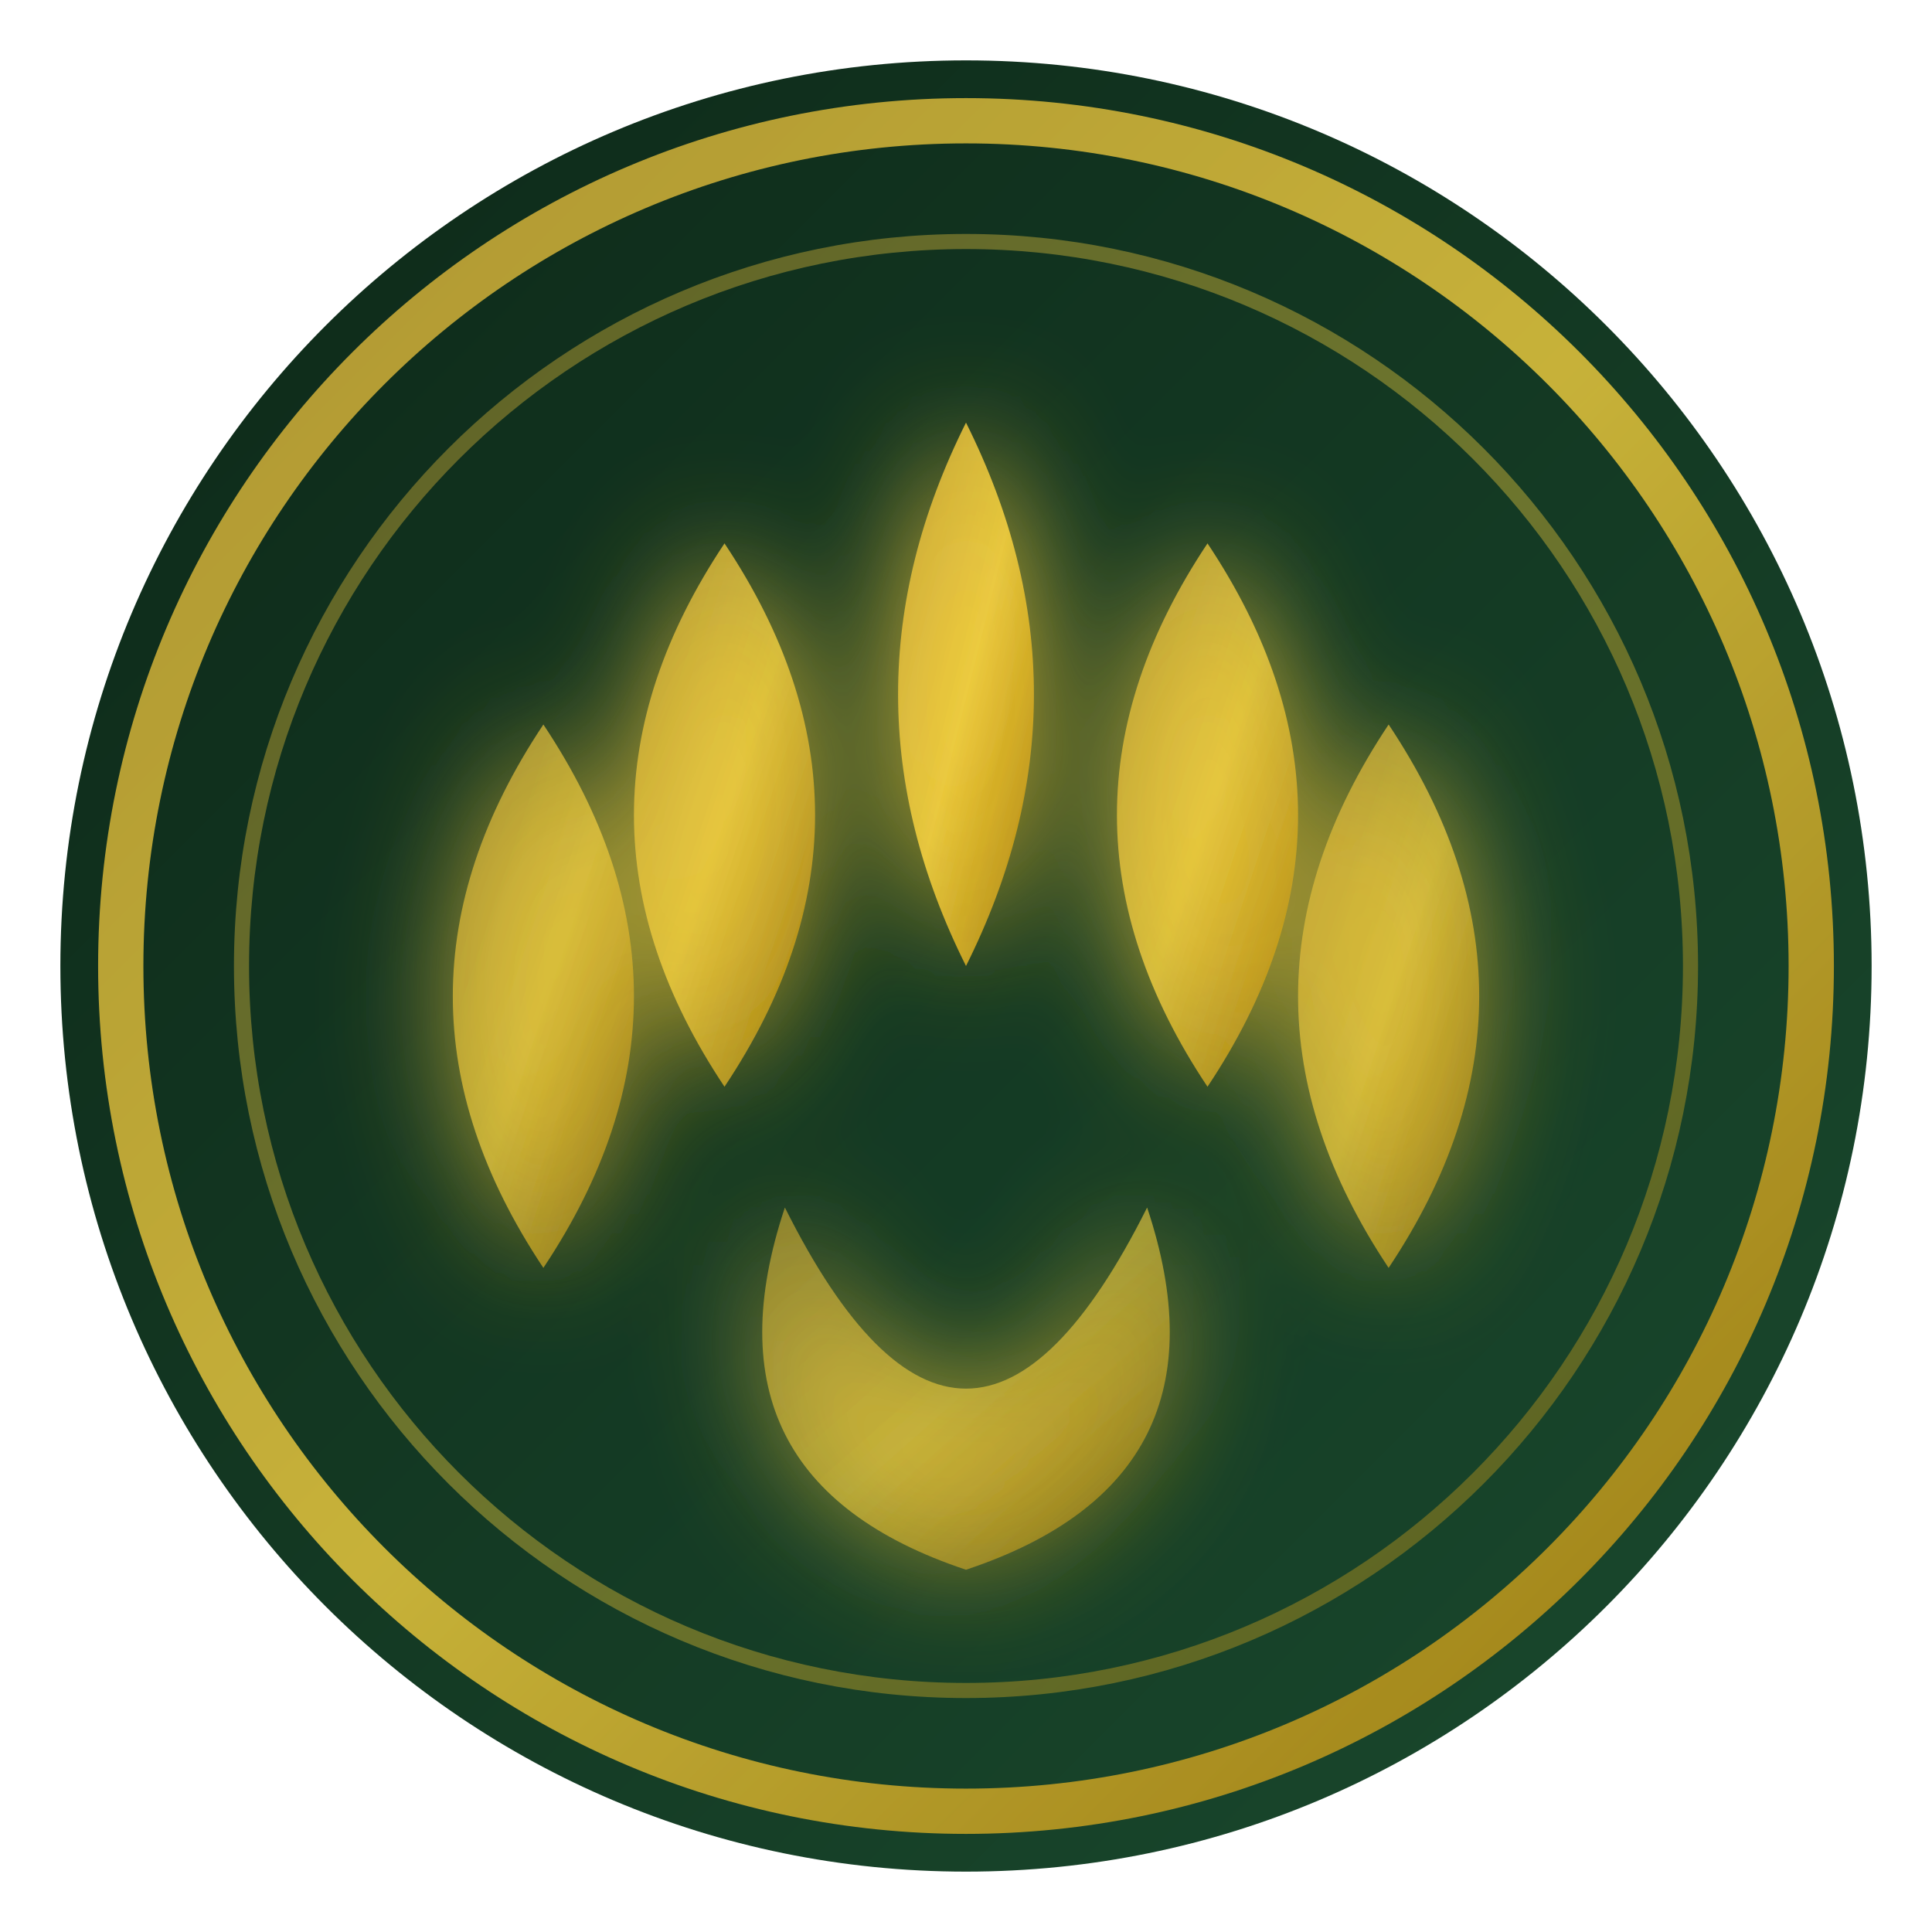
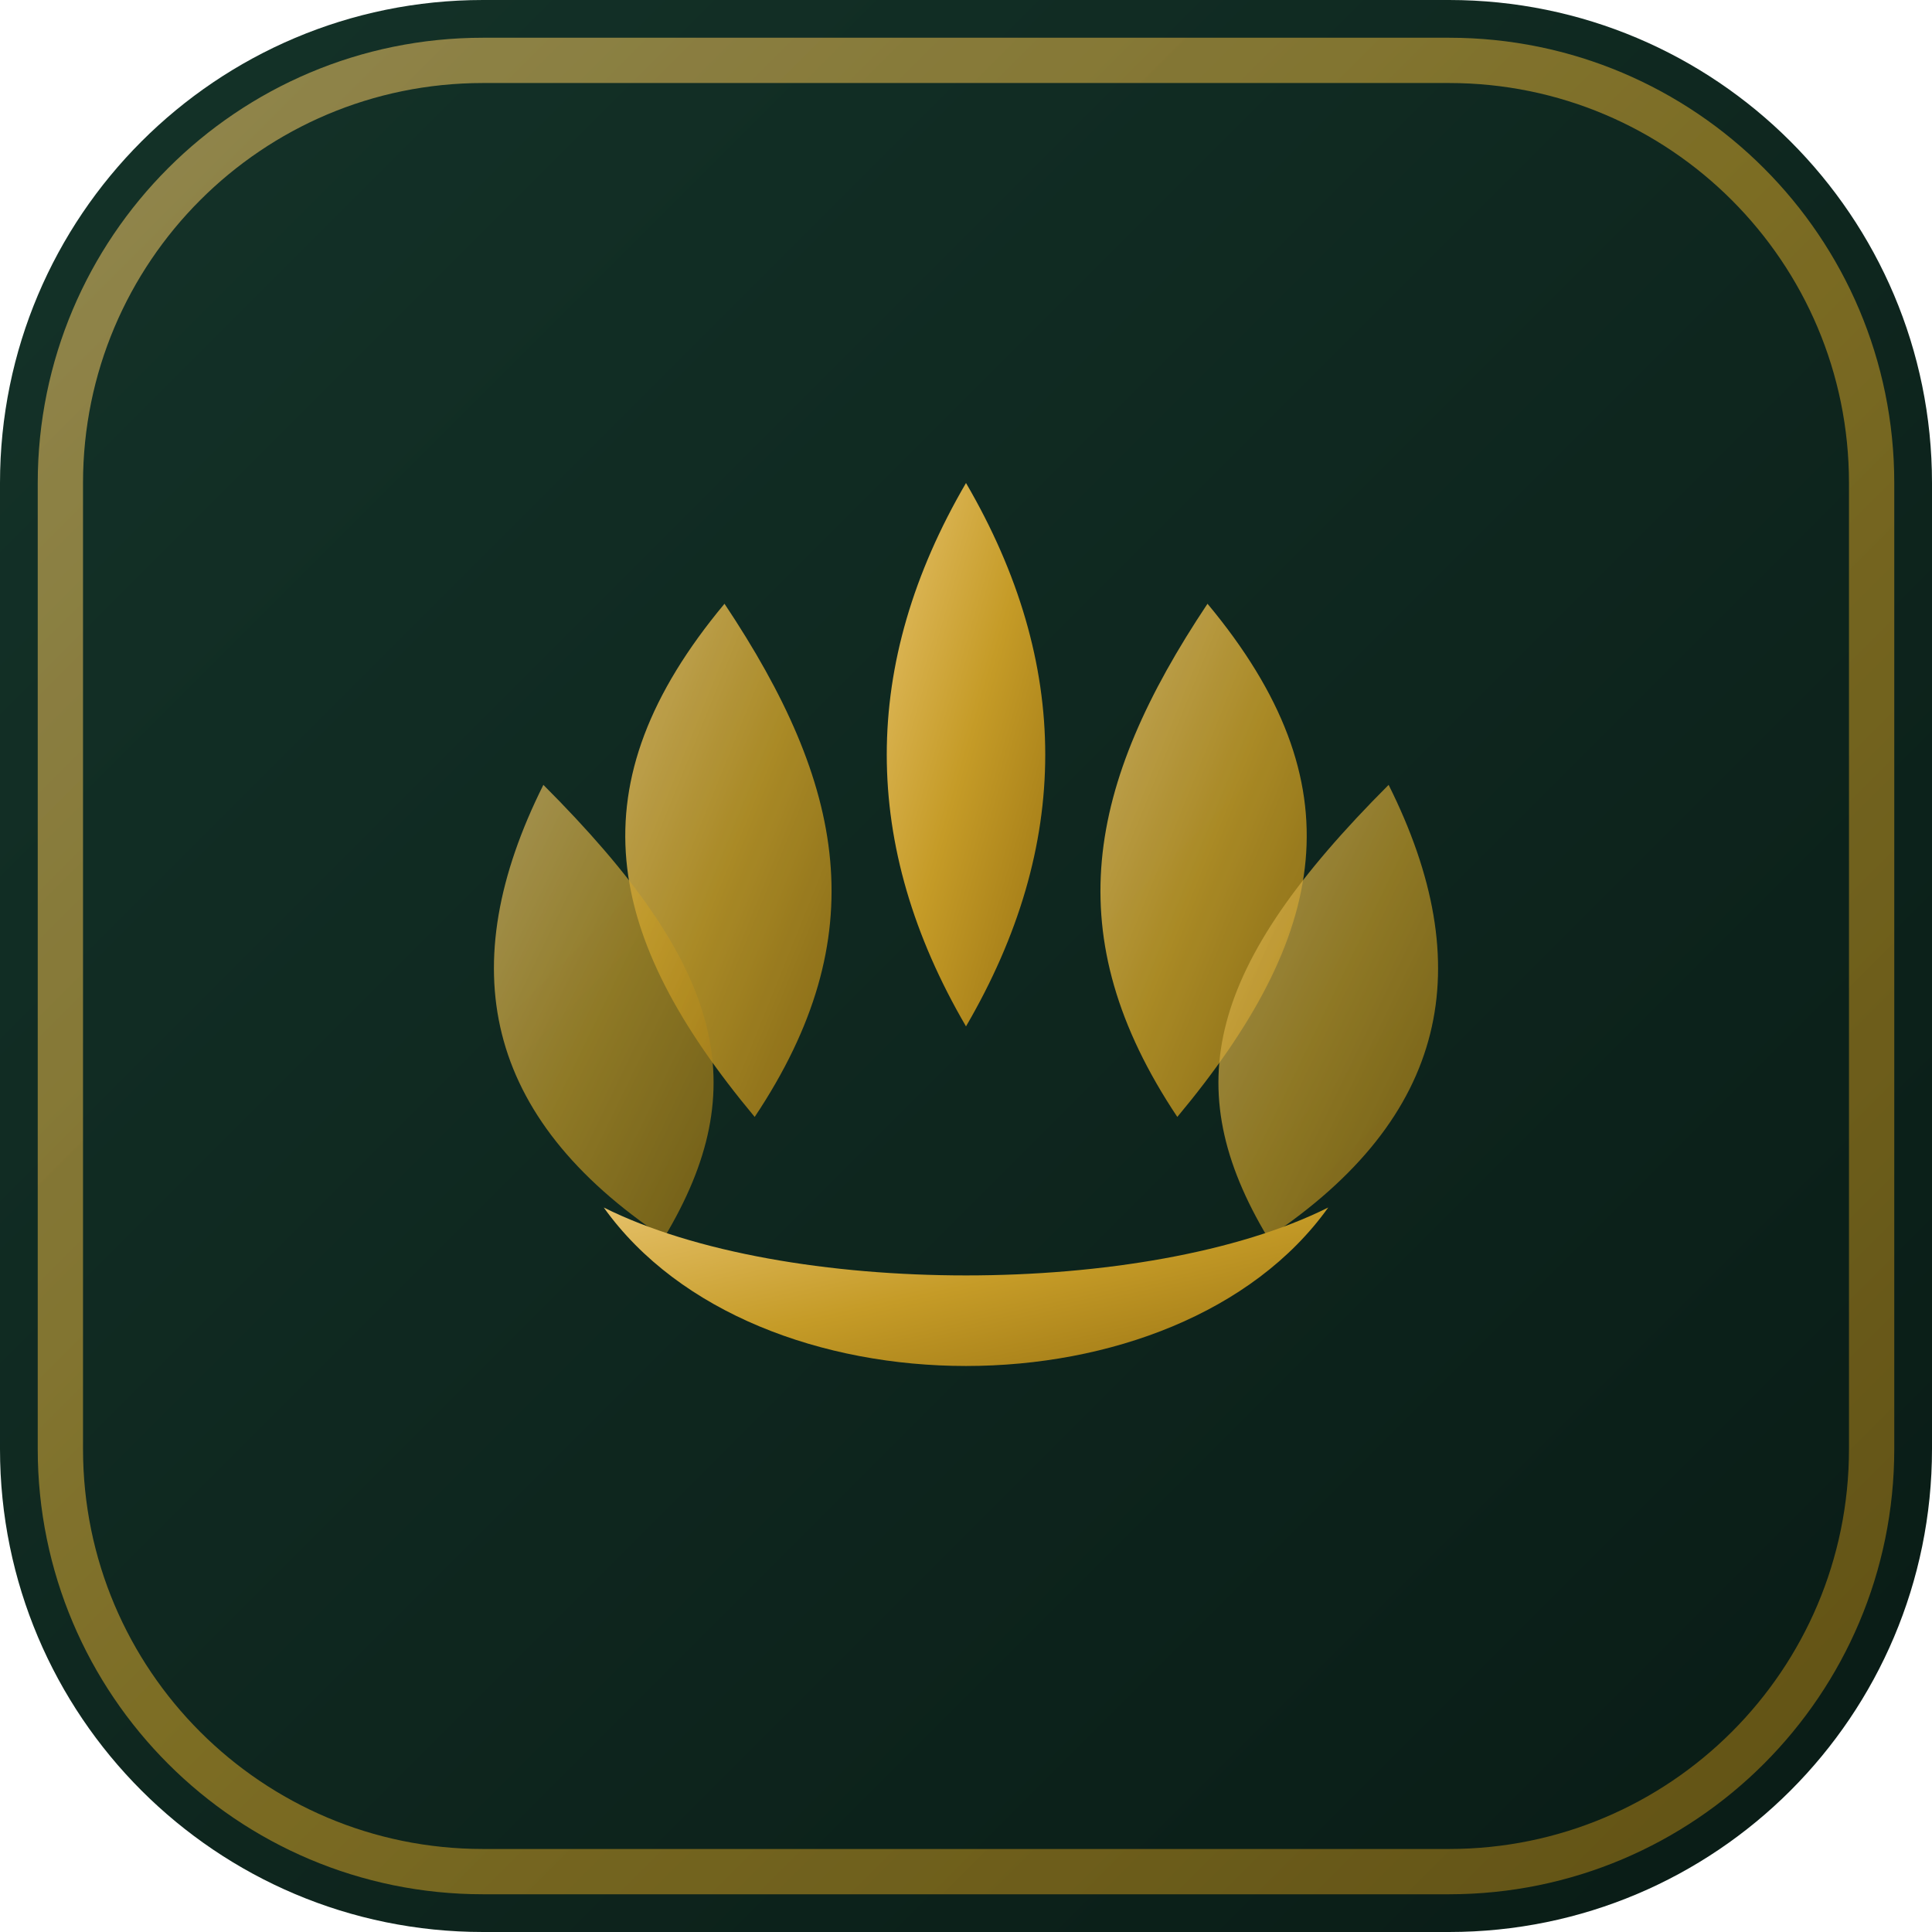
<svg xmlns="http://www.w3.org/2000/svg" viewBox="0 0 64 64" role="img" aria-label="Luxury Massage Bali">
  <defs>
-     <linearGradient id="gold" x1="0%" y1="0%" x2="100%" y2="100%">
-       <stop offset="0%" stop-color="#d4af37" />
-       <stop offset="50%" stop-color="#f4d03f" />
-       <stop offset="100%" stop-color="#b8860b" />
+     <linearGradient id="lmb-gold" x1="0%" y1="0%" x2="100%" y2="100%">
+       <stop offset="0%" stop-color="#e5c068" />
+       <stop offset="50%" stop-color="#c59b27" />
+       <stop offset="100%" stop-color="#9a7413" />
    </linearGradient>
-     <linearGradient id="emerald" x1="0%" y1="0%" x2="100%" y2="100%">
-       <stop offset="0%" stop-color="#0d2818" />
-       <stop offset="100%" stop-color="#1a4a2e" />
+     <linearGradient id="lmb-emerald" x1="0%" y1="0%" x2="100%" y2="100%">
+       <stop offset="0%" stop-color="#143329" />
+       <stop offset="100%" stop-color="#091b15" />
    </linearGradient>
-     <filter id="glow" x="-50%" y="-50%" width="200%" height="200%">
-       <feGaussianBlur stdDeviation="2" result="coloredBlur" />
-       <feMerge>
-         <feMergeNode in="coloredBlur" />
-         <feMergeNode in="SourceGraphic" />
-       </feMerge>
-     </filter>
  </defs>
-   <circle cx="32" cy="32" r="30" fill="url(#emerald)" />
-   <circle cx="32" cy="32" r="28" fill="none" stroke="url(#gold)" stroke-width="1.5" opacity="0.8" />
-   <g transform="translate(32, 32)" filter="url(#glow)">
-     <path d="M0,-18 C-3,-12 -3,-6 0,0 C3,-6 3,-12 0,-18" fill="url(#gold)" opacity="0.9" />
-     <path d="M-8,-14 C-12,-8 -12,-2 -8,4 C-4,-2 -4,-8 -8,-14" fill="url(#gold)" opacity="0.8" />
-     <path d="M-14,-8 C-18,-2 -18,4 -14,10 C-10,4 -10,-2 -14,-8" fill="url(#gold)" opacity="0.7" />
-     <path d="M8,-14 C12,-8 12,-2 8,4 C4,-2 4,-8 8,-14" fill="url(#gold)" opacity="0.8" />
-     <path d="M14,-8 C18,-2 18,4 14,10 C10,4 10,-2 14,-8" fill="url(#gold)" opacity="0.7" />
-     <path d="M-6,8 C-8,14 -6,18 0,20 C6,18 8,14 6,8 C4,12 2,14 0,14 C-2,14 -4,12 -6,8" fill="url(#gold)" opacity="0.6" />
+   <rect width="64" height="64" rx="16" fill="url(#lmb-emerald)" />
+   <rect x="2" y="2" width="60" height="60" rx="14" fill="none" stroke="url(#lmb-gold)" stroke-width="1.5" opacity="0.6" />
+   <g transform="translate(32, 32)">
+     <path d="M0,-16 C-3.5,-10 -3.5,-4 0,2 C3.5,-4 3.5,-10 0,-16" fill="url(#lmb-gold)" />
+     <path d="M-8,-12 C-13,-6 -12,-1 -7,5 C-3,-1 -4,-6 -8,-12" fill="url(#lmb-gold)" opacity="0.85" />
+     <path d="M-14,-6 C-17,0 -16,5 -10,9 C-7,4 -8,0 -14,-6" fill="url(#lmb-gold)" opacity="0.7" />
+     <path d="M8,-12 C13,-6 12,-1 7,5 C3,-1 4,-6 8,-12" fill="url(#lmb-gold)" opacity="0.85" />
+     <path d="M14,-6 C17,0 16,5 10,9 C7,4 8,0 14,-6" fill="url(#lmb-gold)" opacity="0.7" />
+     <path d="M-12,8 C-7,15 7,15 12,8 C6,11 -6,11 -12,8" fill="url(#lmb-gold)" />
  </g>
-   <circle cx="32" cy="32" r="24" fill="none" stroke="url(#gold)" stroke-width="0.5" opacity="0.4" />
</svg>
